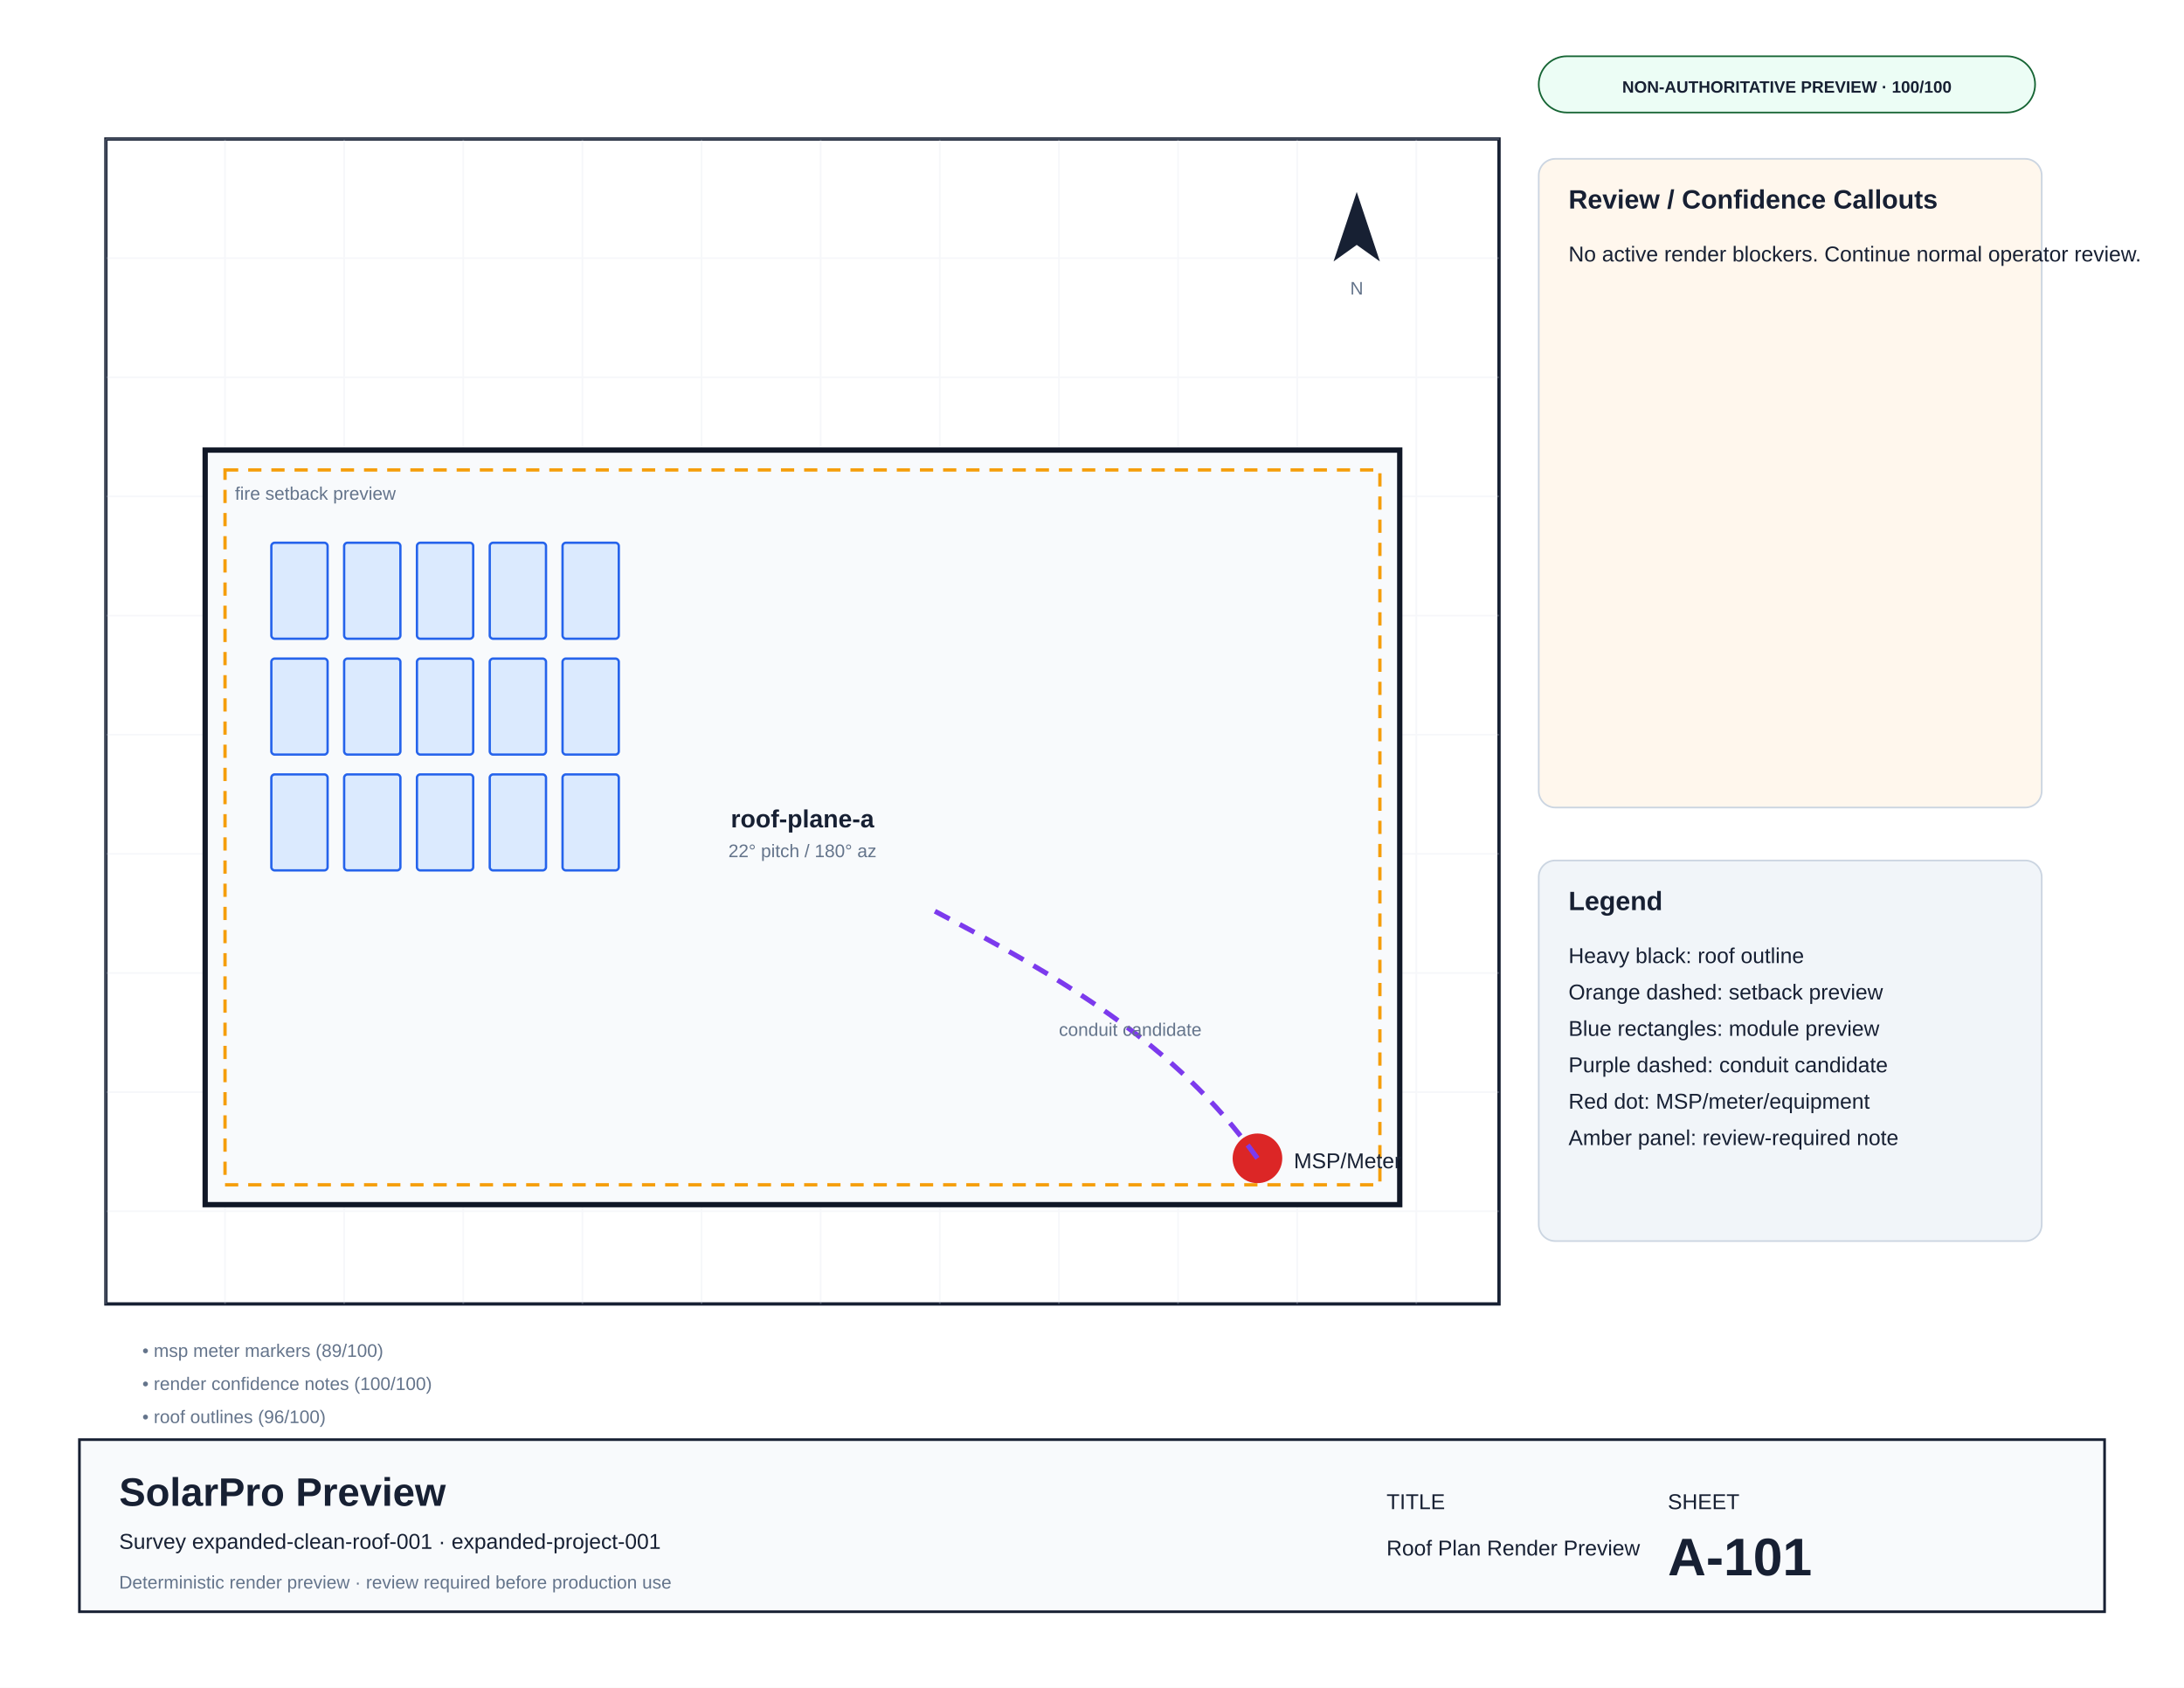
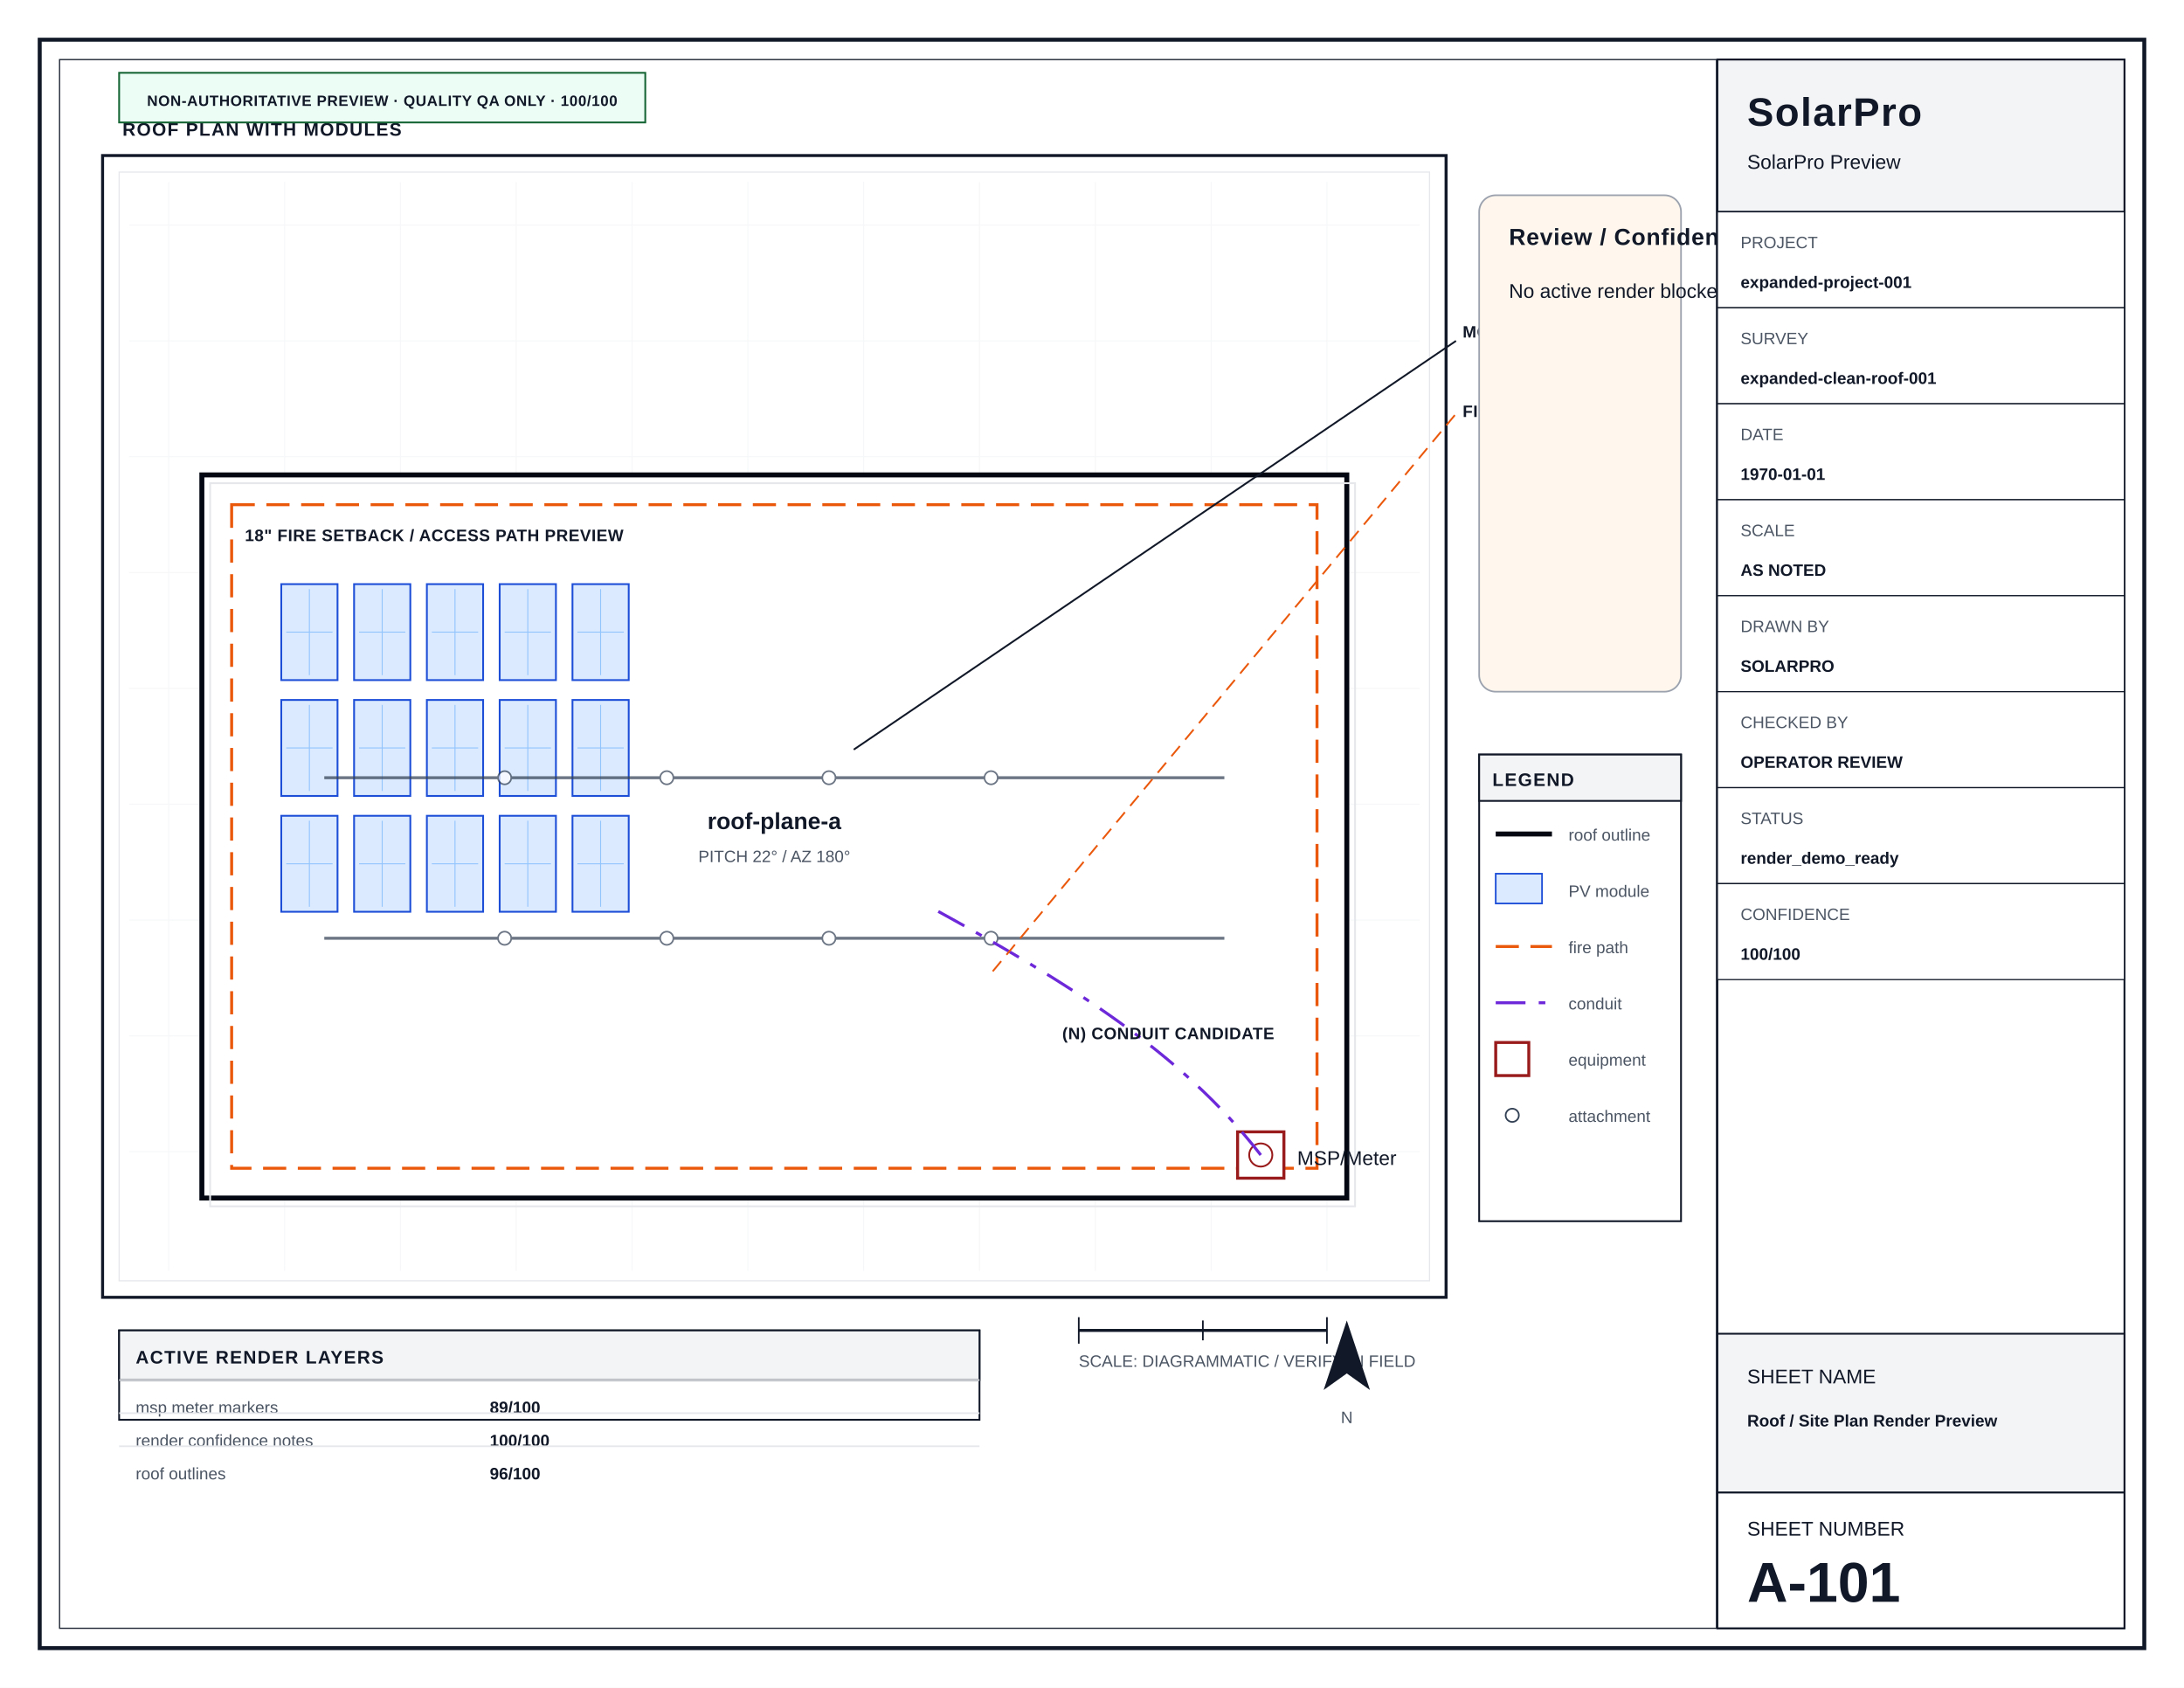
<svg xmlns="http://www.w3.org/2000/svg" width="1320" height="1020" viewBox="0 0 1320 1020" role="img">
  <defs>
-     <style>.title{font:700 24px Arial,sans-serif;fill:#172033}.sheetno{font:800 32px Arial,sans-serif;fill:#172033}.metric{font:800 28px Arial,sans-serif;fill:#172033}.panelTitle{font:700 16px Arial,sans-serif;fill:#172033}.label{font:700 15px Arial,sans-serif;fill:#172033}.small{font:13px Arial,sans-serif;fill:#172033}.tiny{font:11px Arial,sans-serif;fill:#64748b}.badge{font:700 14px Arial,sans-serif;fill:#172033}.stamp{font:700 10px Arial,sans-serif;fill:#172033}</style>
+     <style>.title{font:800 24px Arial,sans-serif;letter-spacing:.8px;fill:#111827}.drawingTitle{font:800 24px Arial,sans-serif;letter-spacing:.5px;fill:#111827}.sheetno{font:900 34px Arial,sans-serif;fill:#111827}.metric{font:800 24px Arial,sans-serif;fill:#111827}.panelTitle{font:800 14px Arial,sans-serif;letter-spacing:.4px;fill:#111827}.tableHead{font:800 11px Arial,sans-serif;letter-spacing:.7px;fill:#111827}.label{font:800 14px Arial,sans-serif;fill:#111827}.small{font:12px Arial,sans-serif;fill:#111827}.tiny{font:10px Arial,sans-serif;fill:#4b5563}.tinyStrong{font:700 10px Arial,sans-serif;fill:#111827}.callout{font:700 10px Arial,sans-serif;letter-spacing:.25px;fill:#111827}.badge{font:700 12px Arial,sans-serif;fill:#111827}.stamp{font:800 9px Arial,sans-serif;letter-spacing:.3px;fill:#111827}</style>
  </defs>
  <rect width="100%" height="100%" fill="#ffffff" />
-   <rect x="64" y="84" width="842" height="704" fill="#fff" stroke="#172033" stroke-width="2" />
-   <g opacity="0.24">
-     <line x1="64" y1="84" x2="64" y2="788" stroke="#d8dee9" />
-     <line x1="136" y1="84" x2="136" y2="788" stroke="#d8dee9" />
-     <line x1="208" y1="84" x2="208" y2="788" stroke="#d8dee9" />
-     <line x1="280" y1="84" x2="280" y2="788" stroke="#d8dee9" />
-     <line x1="352" y1="84" x2="352" y2="788" stroke="#d8dee9" />
-     <line x1="424" y1="84" x2="424" y2="788" stroke="#d8dee9" />
-     <line x1="496" y1="84" x2="496" y2="788" stroke="#d8dee9" />
-     <line x1="568" y1="84" x2="568" y2="788" stroke="#d8dee9" />
-     <line x1="640" y1="84" x2="640" y2="788" stroke="#d8dee9" />
-     <line x1="712" y1="84" x2="712" y2="788" stroke="#d8dee9" />
-     <line x1="784" y1="84" x2="784" y2="788" stroke="#d8dee9" />
-     <line x1="856" y1="84" x2="856" y2="788" stroke="#d8dee9" />
-     <line x1="64" y1="84" x2="906" y2="84" stroke="#d8dee9" />
-     <line x1="64" y1="156" x2="906" y2="156" stroke="#d8dee9" />
-     <line x1="64" y1="228" x2="906" y2="228" stroke="#d8dee9" />
-     <line x1="64" y1="300" x2="906" y2="300" stroke="#d8dee9" />
-     <line x1="64" y1="372" x2="906" y2="372" stroke="#d8dee9" />
-     <line x1="64" y1="444" x2="906" y2="444" stroke="#d8dee9" />
-     <line x1="64" y1="516" x2="906" y2="516" stroke="#d8dee9" />
-     <line x1="64" y1="588" x2="906" y2="588" stroke="#d8dee9" />
-     <line x1="64" y1="660" x2="906" y2="660" stroke="#d8dee9" />
-     <line x1="64" y1="732" x2="906" y2="732" stroke="#d8dee9" />
-   </g>
-   <path d="M 846 728 L 846 272 L 124 272 L 124 728 Z" fill="#f8fafc" stroke="#111827" stroke-width="3.2" />
-   <text x="485" y="500" text-anchor="middle" class="label">roof-plane-a</text>
-   <text x="485" y="518" text-anchor="middle" class="tiny">22° pitch / 180° az</text>
-   <g>
-     <path d="M 820 116 l 14 42 l -14 -10 l -14 10 Z" fill="#172033" />
-     <text x="820" y="178" text-anchor="middle" class="tiny">N</text>
-   </g>
-   <rect x="136" y="284" width="698" height="432" fill="none" stroke="#f59e0b" stroke-width="2" stroke-dasharray="8 6" />
-   <text x="142" y="302" class="tiny" fill="#f59e0b">fire setback preview</text>
-   <rect x="164" y="328" width="34" height="58" rx="2" fill="#dbeafe" stroke="#2563eb" stroke-width="1.4" />
-   <rect x="208" y="328" width="34" height="58" rx="2" fill="#dbeafe" stroke="#2563eb" stroke-width="1.4" />
-   <rect x="252" y="328" width="34" height="58" rx="2" fill="#dbeafe" stroke="#2563eb" stroke-width="1.4" />
-   <rect x="296" y="328" width="34" height="58" rx="2" fill="#dbeafe" stroke="#2563eb" stroke-width="1.4" />
-   <rect x="340" y="328" width="34" height="58" rx="2" fill="#dbeafe" stroke="#2563eb" stroke-width="1.4" />
-   <rect x="164" y="398" width="34" height="58" rx="2" fill="#dbeafe" stroke="#2563eb" stroke-width="1.4" />
-   <rect x="208" y="398" width="34" height="58" rx="2" fill="#dbeafe" stroke="#2563eb" stroke-width="1.4" />
-   <rect x="252" y="398" width="34" height="58" rx="2" fill="#dbeafe" stroke="#2563eb" stroke-width="1.4" />
-   <rect x="296" y="398" width="34" height="58" rx="2" fill="#dbeafe" stroke="#2563eb" stroke-width="1.4" />
-   <rect x="340" y="398" width="34" height="58" rx="2" fill="#dbeafe" stroke="#2563eb" stroke-width="1.4" />
-   <rect x="164" y="468" width="34" height="58" rx="2" fill="#dbeafe" stroke="#2563eb" stroke-width="1.4" />
-   <rect x="208" y="468" width="34" height="58" rx="2" fill="#dbeafe" stroke="#2563eb" stroke-width="1.4" />
-   <rect x="252" y="468" width="34" height="58" rx="2" fill="#dbeafe" stroke="#2563eb" stroke-width="1.4" />
-   <rect x="296" y="468" width="34" height="58" rx="2" fill="#dbeafe" stroke="#2563eb" stroke-width="1.4" />
-   <rect x="340" y="468" width="34" height="58" rx="2" fill="#dbeafe" stroke="#2563eb" stroke-width="1.4" />
+   <g>
+     <rect x="24" y="24" width="1272" height="972" fill="none" stroke="#111827" stroke-width="2.4" />
+     <rect x="36" y="36" width="1248" height="948" fill="none" stroke="#111827" stroke-width="0.7" />
+     <line x1="1038" y1="36" x2="1038" y2="984" stroke="#111827" stroke-width="1.8" />
+   </g>
+   <rect x="62" y="94" width="812" height="690" fill="#fff" stroke="#111827" stroke-width="1.8" />
+   <rect x="72" y="104" width="792" height="670" fill="none" stroke="#e5e7eb" stroke-width="0.7" />
+   <g opacity="0.20">
+     <line x1="102" y1="110" x2="102" y2="768" stroke="#d1d5db" stroke-width="0.6" />
+     <line x1="172" y1="110" x2="172" y2="768" stroke="#d1d5db" stroke-width="0.6" />
+     <line x1="242" y1="110" x2="242" y2="768" stroke="#d1d5db" stroke-width="0.6" />
+     <line x1="312" y1="110" x2="312" y2="768" stroke="#d1d5db" stroke-width="0.6" />
+     <line x1="382" y1="110" x2="382" y2="768" stroke="#d1d5db" stroke-width="0.6" />
+     <line x1="452" y1="110" x2="452" y2="768" stroke="#d1d5db" stroke-width="0.6" />
+     <line x1="522" y1="110" x2="522" y2="768" stroke="#d1d5db" stroke-width="0.6" />
+     <line x1="592" y1="110" x2="592" y2="768" stroke="#d1d5db" stroke-width="0.6" />
+     <line x1="662" y1="110" x2="662" y2="768" stroke="#d1d5db" stroke-width="0.6" />
+     <line x1="732" y1="110" x2="732" y2="768" stroke="#d1d5db" stroke-width="0.6" />
+     <line x1="802" y1="110" x2="802" y2="768" stroke="#d1d5db" stroke-width="0.6" />
+     <line x1="78" y1="136" x2="858" y2="136" stroke="#d1d5db" stroke-width="0.6" />
+     <line x1="78" y1="206" x2="858" y2="206" stroke="#d1d5db" stroke-width="0.6" />
+     <line x1="78" y1="276" x2="858" y2="276" stroke="#d1d5db" stroke-width="0.6" />
+     <line x1="78" y1="346" x2="858" y2="346" stroke="#d1d5db" stroke-width="0.6" />
+     <line x1="78" y1="416" x2="858" y2="416" stroke="#d1d5db" stroke-width="0.6" />
+     <line x1="78" y1="486" x2="858" y2="486" stroke="#d1d5db" stroke-width="0.6" />
+     <line x1="78" y1="556" x2="858" y2="556" stroke="#d1d5db" stroke-width="0.6" />
+     <line x1="78" y1="626" x2="858" y2="626" stroke="#d1d5db" stroke-width="0.6" />
+     <line x1="78" y1="696" x2="858" y2="696" stroke="#d1d5db" stroke-width="0.6" />
+   </g>
+   <text x="74" y="82" class="tableHead">ROOF PLAN WITH MODULES</text>
+   <path d="M 814 724 L 814 287 L 122 287 L 122 724 Z" fill="#ffffff" stroke="#030712" stroke-width="3" />
+   <path d="M 814 724 L 814 287 L 122 287 L 122 724 Z" fill="none" stroke="#e5e7eb" stroke-width="1.1" transform="translate(5 5)" />
+   <text x="468" y="501" text-anchor="middle" class="label">roof-plane-a</text>
+   <text x="468" y="521" text-anchor="middle" class="tiny">PITCH 22° / AZ 180°</text>
+   <rect x="140" y="305" width="656" height="401" fill="none" stroke="#ea580c" stroke-width="1.8" stroke-dasharray="14 7" />
+   <text x="148" y="327" class="callout" fill="#ea580c">18" FIRE SETBACK / ACCESS PATH PREVIEW</text>
+   <g>
+     <rect x="170" y="353" width="34" height="58" fill="#dbeafe" stroke="#1d4ed8" stroke-width="1.1" />
+     <line x1="187" y1="356" x2="187" y2="408" stroke="#93c5fd" stroke-width="0.6" />
+     <line x1="173" y1="382" x2="201" y2="382" stroke="#93c5fd" stroke-width="0.6" />
+   </g>
+   <g>
+     <rect x="214" y="353" width="34" height="58" fill="#dbeafe" stroke="#1d4ed8" stroke-width="1.1" />
+     <line x1="231" y1="356" x2="231" y2="408" stroke="#93c5fd" stroke-width="0.6" />
+     <line x1="217" y1="382" x2="245" y2="382" stroke="#93c5fd" stroke-width="0.6" />
+   </g>
+   <g>
+     <rect x="258" y="353" width="34" height="58" fill="#dbeafe" stroke="#1d4ed8" stroke-width="1.1" />
+     <line x1="275" y1="356" x2="275" y2="408" stroke="#93c5fd" stroke-width="0.6" />
+     <line x1="261" y1="382" x2="289" y2="382" stroke="#93c5fd" stroke-width="0.6" />
+   </g>
+   <g>
+     <rect x="302" y="353" width="34" height="58" fill="#dbeafe" stroke="#1d4ed8" stroke-width="1.1" />
+     <line x1="319" y1="356" x2="319" y2="408" stroke="#93c5fd" stroke-width="0.6" />
+     <line x1="305" y1="382" x2="333" y2="382" stroke="#93c5fd" stroke-width="0.6" />
+   </g>
+   <g>
+     <rect x="346" y="353" width="34" height="58" fill="#dbeafe" stroke="#1d4ed8" stroke-width="1.1" />
+     <line x1="363" y1="356" x2="363" y2="408" stroke="#93c5fd" stroke-width="0.6" />
+     <line x1="349" y1="382" x2="377" y2="382" stroke="#93c5fd" stroke-width="0.6" />
+   </g>
+   <g>
+     <rect x="170" y="423" width="34" height="58" fill="#dbeafe" stroke="#1d4ed8" stroke-width="1.1" />
+     <line x1="187" y1="426" x2="187" y2="478" stroke="#93c5fd" stroke-width="0.6" />
+     <line x1="173" y1="452" x2="201" y2="452" stroke="#93c5fd" stroke-width="0.6" />
+   </g>
+   <g>
+     <rect x="214" y="423" width="34" height="58" fill="#dbeafe" stroke="#1d4ed8" stroke-width="1.1" />
+     <line x1="231" y1="426" x2="231" y2="478" stroke="#93c5fd" stroke-width="0.6" />
+     <line x1="217" y1="452" x2="245" y2="452" stroke="#93c5fd" stroke-width="0.6" />
+   </g>
+   <g>
+     <rect x="258" y="423" width="34" height="58" fill="#dbeafe" stroke="#1d4ed8" stroke-width="1.1" />
+     <line x1="275" y1="426" x2="275" y2="478" stroke="#93c5fd" stroke-width="0.6" />
+     <line x1="261" y1="452" x2="289" y2="452" stroke="#93c5fd" stroke-width="0.6" />
+   </g>
+   <g>
+     <rect x="302" y="423" width="34" height="58" fill="#dbeafe" stroke="#1d4ed8" stroke-width="1.1" />
+     <line x1="319" y1="426" x2="319" y2="478" stroke="#93c5fd" stroke-width="0.6" />
+     <line x1="305" y1="452" x2="333" y2="452" stroke="#93c5fd" stroke-width="0.6" />
+   </g>
+   <g>
+     <rect x="346" y="423" width="34" height="58" fill="#dbeafe" stroke="#1d4ed8" stroke-width="1.1" />
+     <line x1="363" y1="426" x2="363" y2="478" stroke="#93c5fd" stroke-width="0.6" />
+     <line x1="349" y1="452" x2="377" y2="452" stroke="#93c5fd" stroke-width="0.6" />
+   </g>
+   <g>
+     <rect x="170" y="493" width="34" height="58" fill="#dbeafe" stroke="#1d4ed8" stroke-width="1.1" />
+     <line x1="187" y1="496" x2="187" y2="548" stroke="#93c5fd" stroke-width="0.6" />
+     <line x1="173" y1="522" x2="201" y2="522" stroke="#93c5fd" stroke-width="0.6" />
+   </g>
+   <g>
+     <rect x="214" y="493" width="34" height="58" fill="#dbeafe" stroke="#1d4ed8" stroke-width="1.1" />
+     <line x1="231" y1="496" x2="231" y2="548" stroke="#93c5fd" stroke-width="0.6" />
+     <line x1="217" y1="522" x2="245" y2="522" stroke="#93c5fd" stroke-width="0.6" />
+   </g>
+   <g>
+     <rect x="258" y="493" width="34" height="58" fill="#dbeafe" stroke="#1d4ed8" stroke-width="1.1" />
+     <line x1="275" y1="496" x2="275" y2="548" stroke="#93c5fd" stroke-width="0.6" />
+     <line x1="261" y1="522" x2="289" y2="522" stroke="#93c5fd" stroke-width="0.6" />
+   </g>
+   <g>
+     <rect x="302" y="493" width="34" height="58" fill="#dbeafe" stroke="#1d4ed8" stroke-width="1.1" />
+     <line x1="319" y1="496" x2="319" y2="548" stroke="#93c5fd" stroke-width="0.6" />
+     <line x1="305" y1="522" x2="333" y2="522" stroke="#93c5fd" stroke-width="0.6" />
+   </g>
+   <g>
+     <rect x="346" y="493" width="34" height="58" fill="#dbeafe" stroke="#1d4ed8" stroke-width="1.1" />
+     <line x1="363" y1="496" x2="363" y2="548" stroke="#93c5fd" stroke-width="0.6" />
+     <line x1="349" y1="522" x2="377" y2="522" stroke="#93c5fd" stroke-width="0.6" />
+   </g>
+   <g opacity="0.72">
+     <line x1="196" y1="567" x2="740" y2="567" stroke="#334155" stroke-width="1.8" />
+     <line x1="196" y1="470" x2="740" y2="470" stroke="#334155" stroke-width="1.8" />
+     <circle cx="305" cy="567" r="4" fill="#fff" stroke="#334155" />
+     <circle cx="305" cy="470" r="4" fill="#fff" stroke="#334155" />
+     <circle cx="403" cy="567" r="4" fill="#fff" stroke="#334155" />
+     <circle cx="403" cy="470" r="4" fill="#fff" stroke="#334155" />
+     <circle cx="501" cy="567" r="4" fill="#fff" stroke="#334155" />
+     <circle cx="501" cy="470" r="4" fill="#fff" stroke="#334155" />
+     <circle cx="599" cy="567" r="4" fill="#fff" stroke="#334155" />
+     <circle cx="599" cy="470" r="4" fill="#fff" stroke="#334155" />
+   </g>
  <g opacity="1">
-     <circle cx="760" cy="700" r="15" fill="#dc2626" />
-     <text x="782" y="706" class="small">MSP/Meter</text>
-     <path d="M 760 700 C 710 630, 640 590, 560 548" fill="none" stroke="#7c3aed" stroke-width="3" stroke-dasharray="10 7" />
-     <text x="640" y="626" class="tiny" fill="#7c3aed">conduit candidate</text>
-   </g>
-   <text x="86" y="820" class="tiny">• msp meter markers (89/100)</text>
-   <text x="86" y="840" class="tiny">• render confidence notes (100/100)</text>
-   <text x="86" y="860" class="tiny">• roof outlines (96/100)</text>
-   <text x="86" y="880" class="tiny">• fire setback overlays (88/100)</text>
-   <text x="86" y="900" class="tiny">• module layout previews (87/100)</text>
-   <text x="86" y="920" class="tiny">• pitch azimuth overlays (90/100)</text>
-   <text x="86" y="940" class="tiny">• roof labels (92/100)</text>
-   <text x="86" y="960" class="tiny">• conduit path candidates (77/100)</text>
-   <g>
-     <rect x="930" y="96" width="304" height="392" rx="10" fill="#fff7ed" stroke="#cbd5e1" />
-     <text x="948" y="126" class="panelTitle">Review / Confidence Callouts</text>
-     <text x="948" y="158" class="small">No active render blockers. Continue normal operator review.</text>
-   </g>
-   <g>
-     <rect x="930" y="520" width="304" height="230" rx="10" fill="#f1f5f9" stroke="#cbd5e1" />
-     <text x="948" y="550" class="panelTitle">Legend</text>
-     <text x="948" y="582" class="small">Heavy black: roof outline</text>
-     <text x="948" y="604" class="small">Orange dashed: setback preview</text>
-     <text x="948" y="626" class="small">Blue rectangles: module preview</text>
-     <text x="948" y="648" class="small">Purple dashed: conduit candidate</text>
-     <text x="948" y="670" class="small">Red dot: MSP/meter/equipment</text>
-     <text x="948" y="692" class="small">Amber panel: review-required note</text>
-   </g>
-   <g>
-     <rect x="48" y="870" width="1224" height="104" fill="#f8fafc" stroke="#172033" stroke-width="1.6" />
-     <text x="72" y="910" class="title">SolarPro Preview</text>
-     <text x="72" y="936" class="small">Survey expanded-clean-roof-001 · expanded-project-001</text>
-     <text x="72" y="960" class="tiny">Deterministic render preview · review required before production use</text>
-     <text x="1008" y="912" class="small">SHEET</text>
-     <text x="1008" y="952" class="sheetno">A-101</text>
-     <text x="838" y="912" class="small">TITLE</text>
-     <text x="838" y="940" class="small">Roof Plan Render Preview</text>
-   </g>
-   <g>
-     <rect x="930" y="34" width="300" height="34" rx="17" fill="#ecfdf5" stroke="#166534" />
-     <text x="1080" y="56" text-anchor="middle" class="stamp">NON-AUTHORITATIVE PREVIEW · 100/100</text>
+     <rect x="748" y="684" width="28" height="28" fill="#fff" stroke="#991b1b" stroke-width="1.8" />
+     <circle cx="762" cy="698" r="7" fill="none" stroke="#991b1b" stroke-width="1.1" />
+     <path d="M 762 698 C 714 636, 646 594, 562 548" fill="none" stroke="#6d28d9" stroke-width="1.8" stroke-dasharray="18 8 4 8" />
+     <text x="642" y="628" class="callout" fill="#6d28d9">(N) CONDUIT CANDIDATE</text>
+     <text x="784" y="704" class="small">MSP/Meter</text>
+   </g>
+   <g>
+     <path d="M 516 453 L 880 206" fill="none" stroke="#111827" stroke-width="1.1" />
+     <text x="884" y="204" class="callout">MODULE PREVIEW ZONE</text>
+     <path d="M 600 587 L 880 250" fill="none" stroke="#ea580c" stroke-width="1.1" stroke-dasharray="8 5" />
+     <text x="884" y="252" class="callout" fill="#ea580c">FIRE SETBACK OVERLAY</text>
+   </g>
+   <g>
+     <rect x="72" y="804" width="520" height="54" fill="#fff" stroke="#111827" stroke-width="1.1" />
+     <rect x="72" y="804" width="520" height="30" fill="#f3f4f6" stroke="#111827" stroke-width="1.1" />
+     <text x="82" y="824" class="tableHead">ACTIVE RENDER LAYERS</text>
+     <line x1="72" y1="834" x2="592" y2="834" stroke="#e5e7eb" />
+     <text x="82" y="854" class="tiny">msp meter markers</text>
+     <text x="296" y="854" class="tinyStrong">89/100</text>
+     <line x1="72" y1="854" x2="592" y2="854" stroke="#e5e7eb" />
+     <text x="82" y="874" class="tiny">render confidence notes</text>
+     <text x="296" y="874" class="tinyStrong">100/100</text>
+     <line x1="72" y1="874" x2="592" y2="874" stroke="#e5e7eb" />
+     <text x="82" y="894" class="tiny">roof outlines</text>
+     <text x="296" y="894" class="tinyStrong">96/100</text>
+   </g>
+   <g>
+     <rect x="894" y="118" width="122" height="300" rx="10" fill="#fff7ed" stroke="#9ca3af" />
+     <text x="912" y="148" class="panelTitle">Review / Confidence Callouts</text>
+     <text x="912" y="180" class="small">No active render blockers. Continue normal operator review.</text>
+   </g>
+   <g>
+     <rect x="894" y="456" width="122" height="282" fill="#fff" stroke="#111827" stroke-width="1.1" />
+     <rect x="894" y="456" width="122" height="28" fill="#f3f4f6" stroke="#111827" stroke-width="1.1" />
+     <text x="902" y="475" class="tableHead">LEGEND</text>
+     <g transform="translate(904 504)">
+       <line x1="0" y1="0" x2="34" y2="0" stroke="#030712" stroke-width="3" />
+       <text x="44" y="4" class="tiny">roof outline</text>
+     </g>
+     <g transform="translate(904 538)">
+       <rect x="0" y="-10" width="28" height="18" fill="#dbeafe" stroke="#1d4ed8" />
+       <text x="44" y="4" class="tiny">PV module</text>
+     </g>
+     <g transform="translate(904 572)">
+       <line x1="0" y1="0" x2="34" y2="0" stroke="#ea580c" stroke-width="1.8" stroke-dasharray="14 7" />
+       <text x="44" y="4" class="tiny">fire path</text>
+     </g>
+     <g transform="translate(904 606)">
+       <line x1="0" y1="0" x2="34" y2="0" stroke="#6d28d9" stroke-width="1.8" stroke-dasharray="18 8 4 8" />
+       <text x="44" y="4" class="tiny">conduit</text>
+     </g>
+     <g transform="translate(904 640)">
+       <rect x="0" y="-10" width="20" height="20" fill="#fff" stroke="#991b1b" stroke-width="1.8" />
+       <text x="44" y="4" class="tiny">equipment</text>
+     </g>
+     <g transform="translate(904 674)">
+       <circle cx="10" cy="0" r="4" fill="#fff" stroke="#334155" />
+       <text x="44" y="4" class="tiny">attachment</text>
+     </g>
+   </g>
+   <g>
+     <line x1="652" y1="804" x2="802" y2="804" stroke="#111827" stroke-width="1.8" />
+     <line x1="652" y1="796" x2="652" y2="812" stroke="#111827" />
+     <line x1="727" y1="798" x2="727" y2="810" stroke="#111827" />
+     <line x1="802" y1="796" x2="802" y2="812" stroke="#111827" />
+     <text x="652" y="826" class="tiny">SCALE: DIAGRAMMATIC / VERIFY IN FIELD</text>
+   </g>
+   <g>
+     <path d="M 814 798 l 14 42 l -14 -10 l -14 10 Z" fill="#111827" />
+     <text x="814" y="860" text-anchor="middle" class="tiny">N</text>
+   </g>
+   <g>
+     <rect x="1038" y="36" width="246" height="948" fill="#fff" stroke="#111827" stroke-width="1.1" />
+     <rect x="1038" y="36" width="246" height="92" fill="#f3f4f6" stroke="#111827" stroke-width="1.1" />
+     <text x="1056" y="76" class="title">SolarPro</text>
+     <text x="1056" y="102" class="small">SolarPro Preview</text>
+     <rect x="1038" y="128" width="246" height="58" fill="#fff" stroke="#111827" stroke-width="0.7" />
+     <text x="1052" y="150" class="tiny">PROJECT</text>
+     <text x="1052" y="174" class="tinyStrong">expanded-project-001</text>
+     <rect x="1038" y="186" width="246" height="58" fill="#fff" stroke="#111827" stroke-width="0.7" />
+     <text x="1052" y="208" class="tiny">SURVEY</text>
+     <text x="1052" y="232" class="tinyStrong">expanded-clean-roof-001</text>
+     <rect x="1038" y="244" width="246" height="58" fill="#fff" stroke="#111827" stroke-width="0.7" />
+     <text x="1052" y="266" class="tiny">DATE</text>
+     <text x="1052" y="290" class="tinyStrong">1970-01-01</text>
+     <rect x="1038" y="302" width="246" height="58" fill="#fff" stroke="#111827" stroke-width="0.7" />
+     <text x="1052" y="324" class="tiny">SCALE</text>
+     <text x="1052" y="348" class="tinyStrong">AS NOTED</text>
+     <rect x="1038" y="360" width="246" height="58" fill="#fff" stroke="#111827" stroke-width="0.7" />
+     <text x="1052" y="382" class="tiny">DRAWN BY</text>
+     <text x="1052" y="406" class="tinyStrong">SOLARPRO</text>
+     <rect x="1038" y="418" width="246" height="58" fill="#fff" stroke="#111827" stroke-width="0.7" />
+     <text x="1052" y="440" class="tiny">CHECKED BY</text>
+     <text x="1052" y="464" class="tinyStrong">OPERATOR REVIEW</text>
+     <rect x="1038" y="476" width="246" height="58" fill="#fff" stroke="#111827" stroke-width="0.7" />
+     <text x="1052" y="498" class="tiny">STATUS</text>
+     <text x="1052" y="522" class="tinyStrong">render_demo_ready</text>
+     <rect x="1038" y="534" width="246" height="58" fill="#fff" stroke="#111827" stroke-width="0.7" />
+     <text x="1052" y="556" class="tiny">CONFIDENCE</text>
+     <text x="1052" y="580" class="tinyStrong">100/100</text>
+     <rect x="1038" y="806" width="246" height="96" fill="#f3f4f6" stroke="#111827" stroke-width="1.1" />
+     <text x="1056" y="836" class="small">SHEET NAME</text>
+     <text x="1056" y="862" class="tinyStrong">Roof / Site Plan Render Preview</text>
+     <rect x="1038" y="902" width="246" height="82" fill="#fff" stroke="#111827" stroke-width="1.1" />
+     <text x="1056" y="928" class="small">SHEET NUMBER</text>
+     <text x="1056" y="968" class="sheetno">A-101</text>
+   </g>
+   <g>
+     <rect x="72" y="44" width="318" height="30" fill="#ecfdf5" stroke="#166534" stroke-width="1.1" />
+     <text x="231" y="64" text-anchor="middle" class="stamp">NON-AUTHORITATIVE PREVIEW · QUALITY QA ONLY · 100/100</text>
  </g>
</svg>
